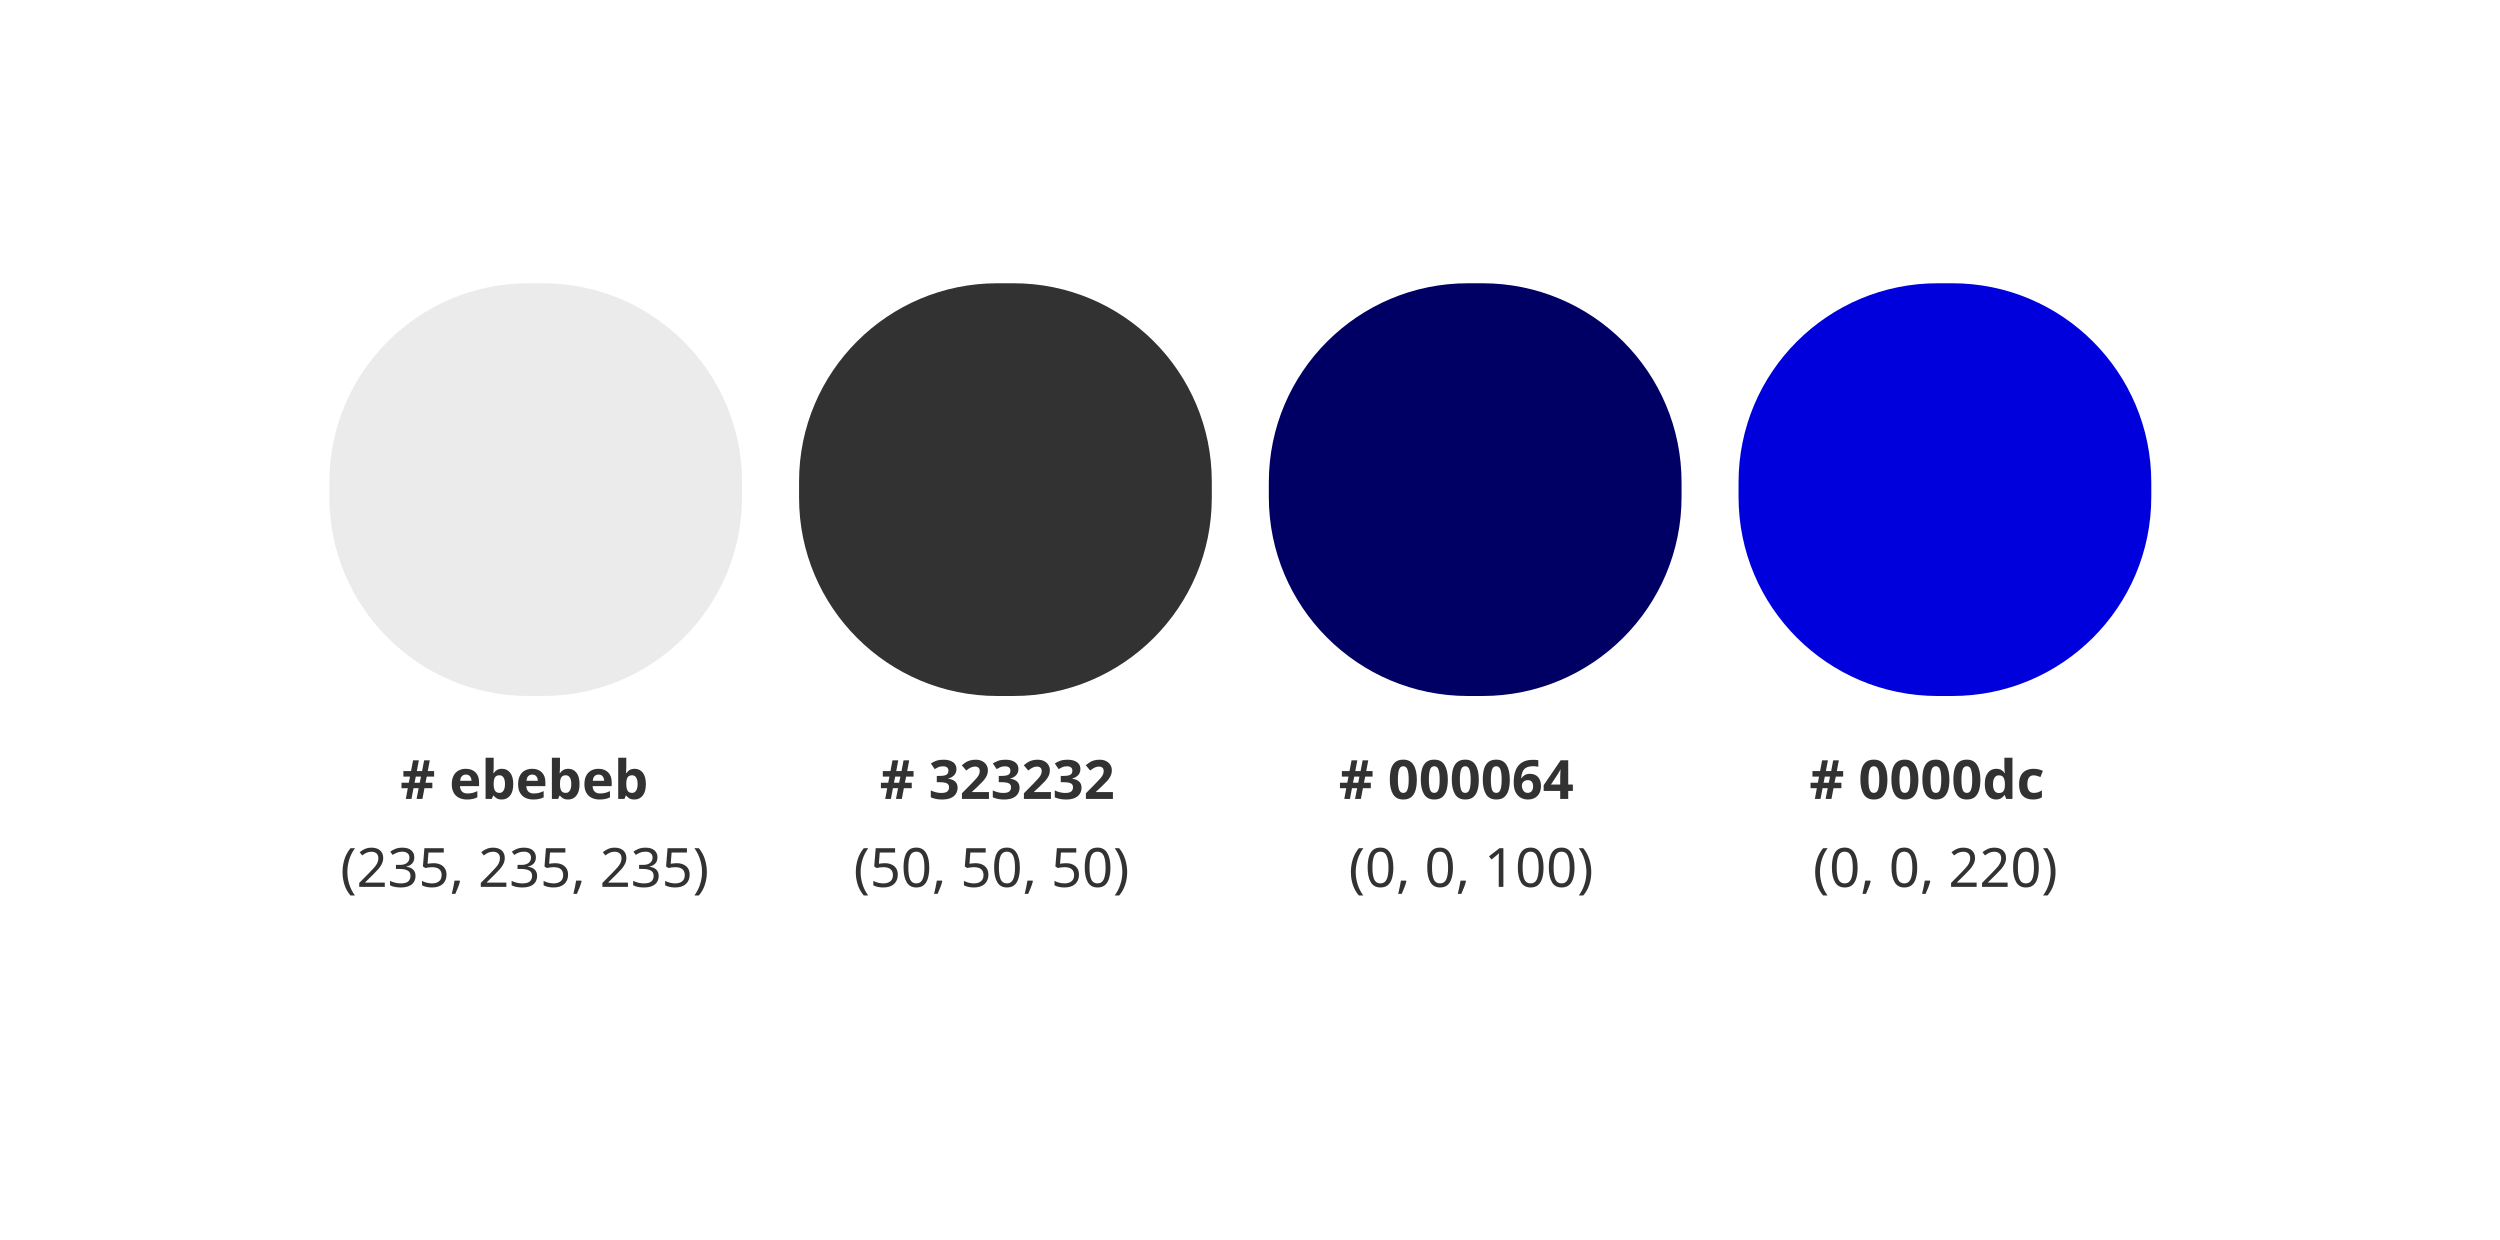
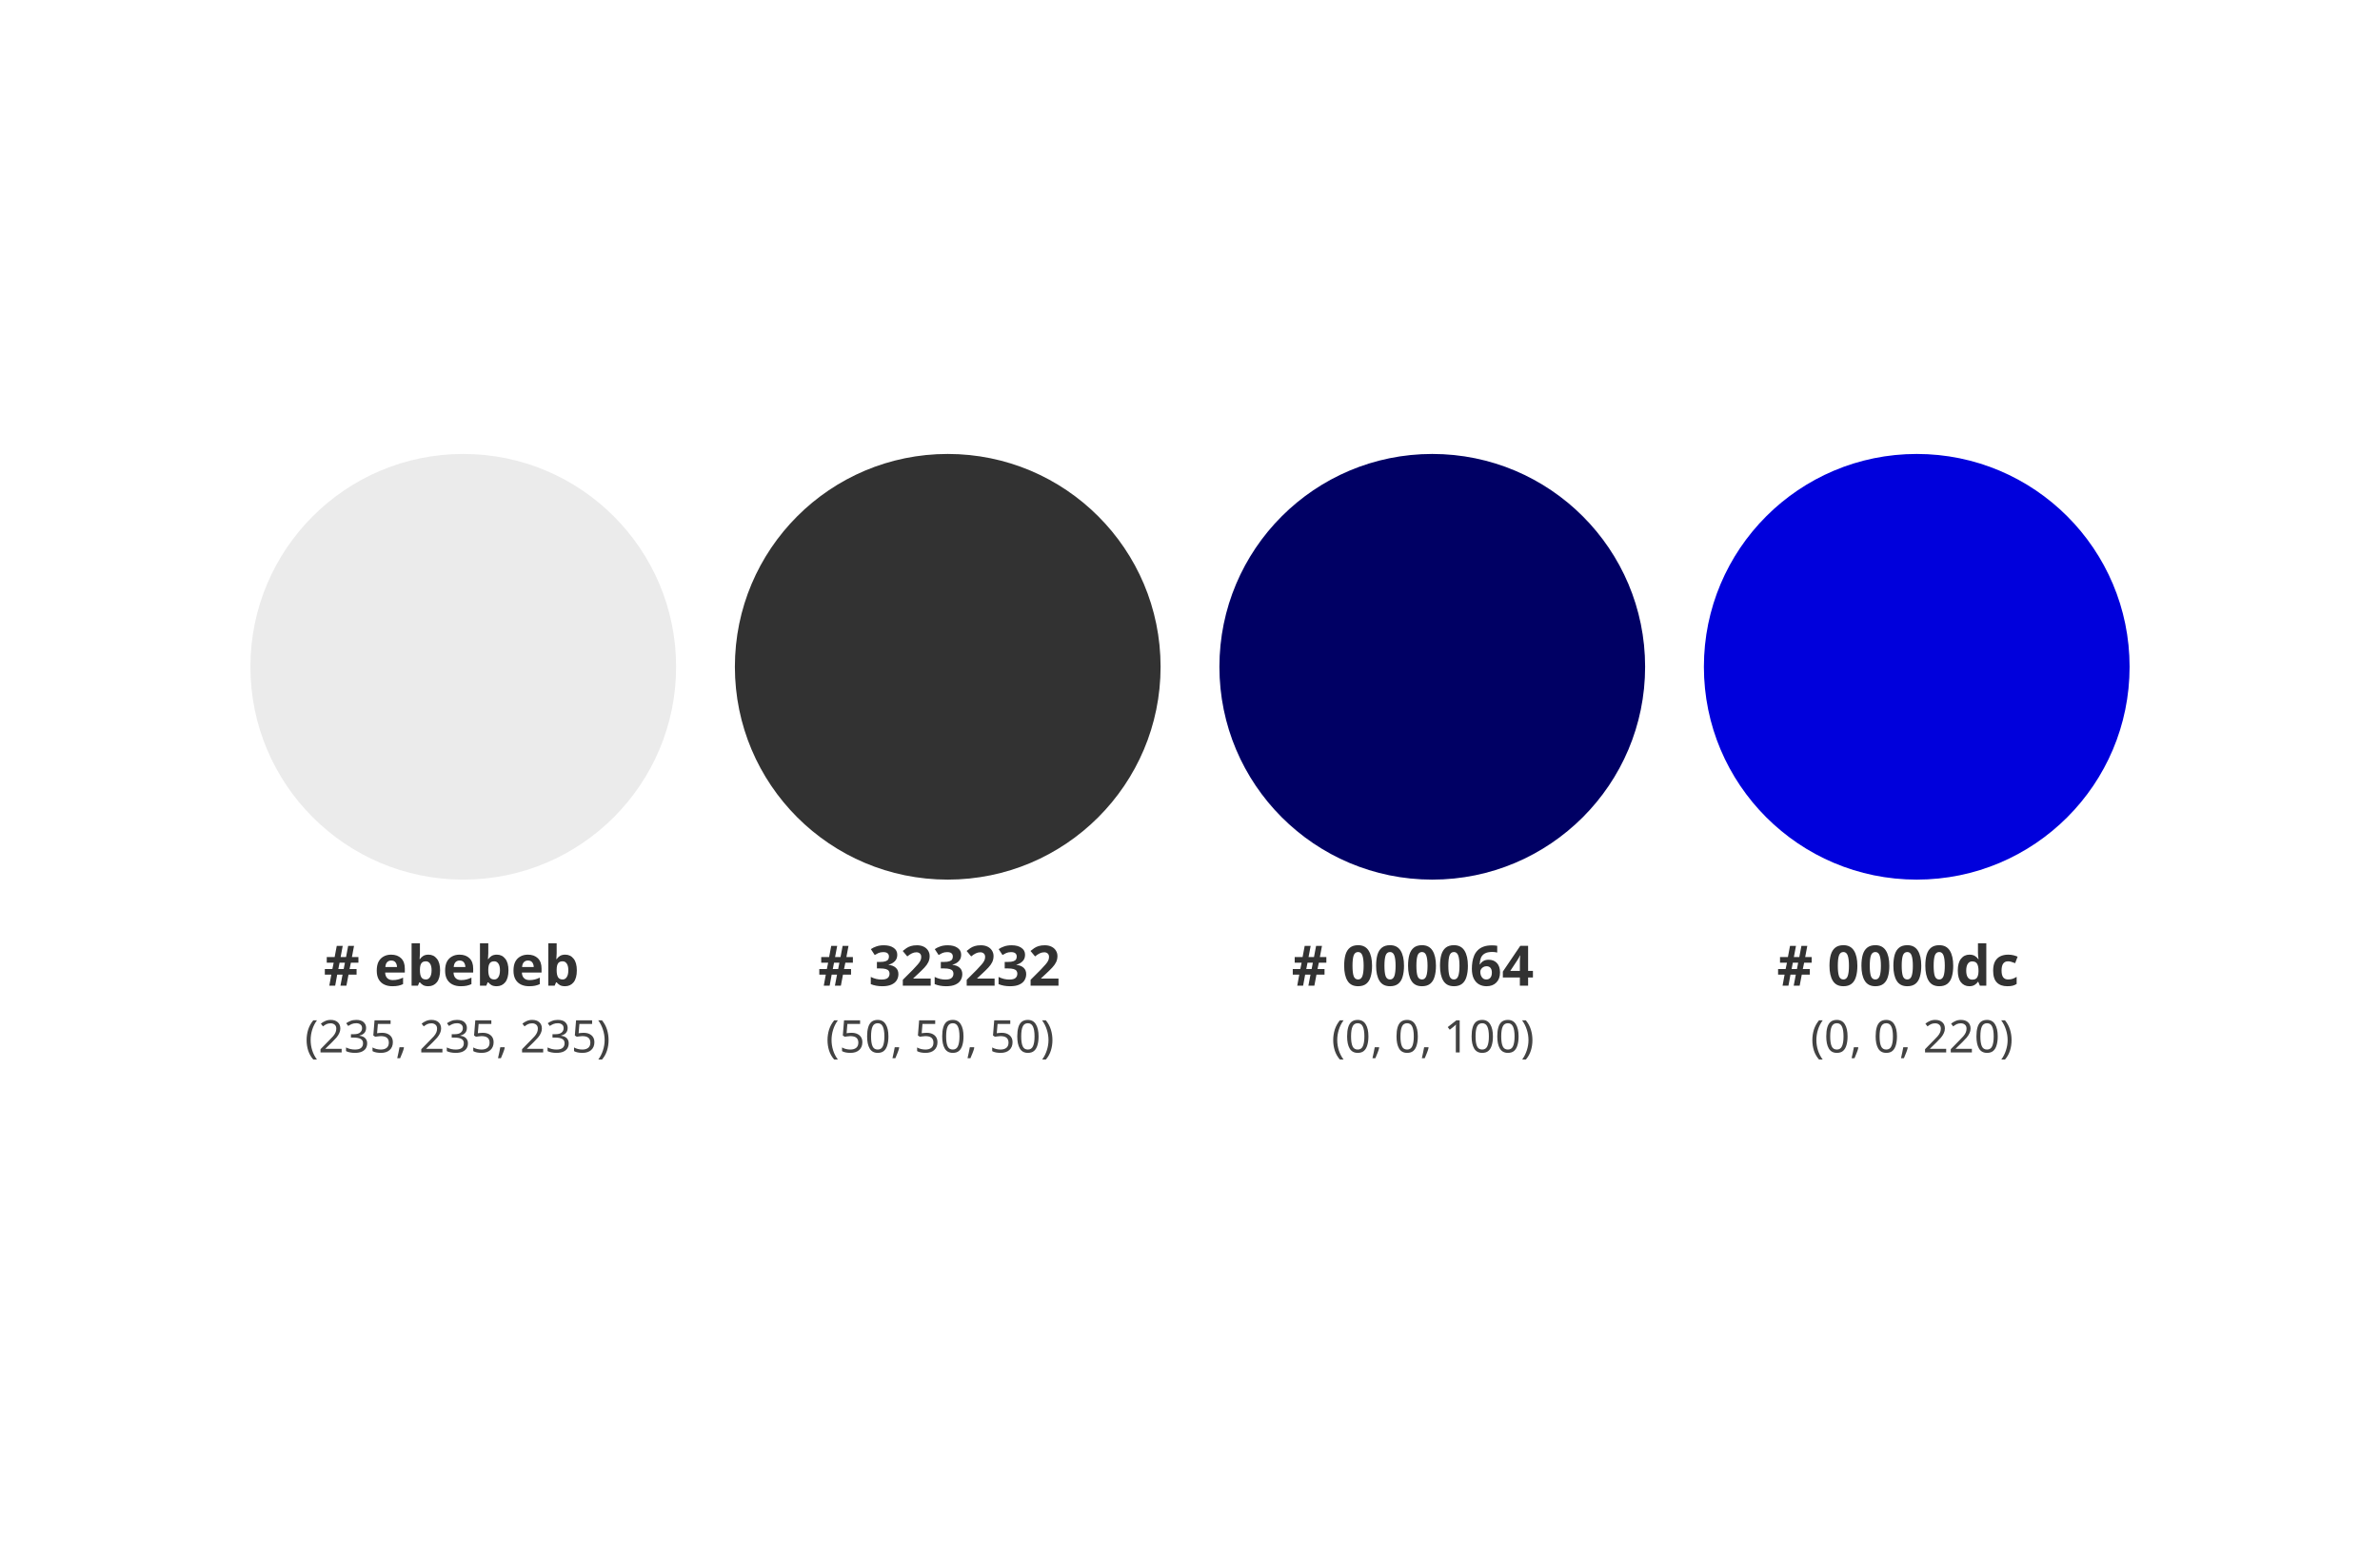
- <svg xmlns="http://www.w3.org/2000/svg" id="Layer_5" data-name="Layer 5" viewBox="0 0 614.19 304.51">
+ <svg xmlns="http://www.w3.org/2000/svg" id="Layer_2" data-name="Layer 2" viewBox="0 0 424 275">
  <defs>
    <style>
-       .cls-1 {
-         font-family: Poppins-Bold, Poppins;
-         font-weight: 700;
-       }
- 
      .cls-1, .cls-2 {
-         font-size: 13.31px;
-       }
- 
-       .cls-1, .cls-2, .cls-3 {
        fill: #323232;
      }

-       .cls-2 {
-         font-family: Poppins-Regular, Poppins;
+       .cls-3 {
+         fill: #0000dc;
      }

      .cls-4 {
-         fill: #0000dc;
+         fill: #ebebeb;
      }

      .cls-5 {
-         fill: #ebebeb;
+         fill: #000064;
      }

      .cls-6 {
-         fill: #000064;
+         fill: none;
+       }
+ 
+       .cls-7 {
+         fill: #424242;
+         font-family: Poppins-Light, Poppins;
+         font-size: 8px;
+         font-weight: 300;
+       }
+ 
+       .cls-2 {
+         font-family: Poppins-Bold, Poppins;
+         font-size: 9.95px;
+         font-weight: 700;
      }
    </style>
  </defs>
-   <g>
-     <rect class="cls-5" x="80.91" y="69.59" width="101.4" height="101.4" rx="48.91" ry="48.91" />
-     <text class="cls-1" transform="translate(98.34 196.28)">
-       <tspan x="0" y="0"># ebebeb</tspan>
-     </text>
-     <text class="cls-2" transform="translate(83.62 217.89)">
-       <tspan x="0" y="0">(235, 235, 235)</tspan>
-     </text>
+   <g id="OBJECTS">
+     <rect class="cls-6" width="424" height="275" />
  </g>
-   <g>
-     <rect class="cls-3" x="196.31" y="69.59" width="101.4" height="101.4" rx="48.7" ry="48.7" />
-     <text class="cls-1" transform="translate(216.12 196.28)">
-       <tspan x="0" y="0"># 323232</tspan>
-     </text>
-     <text class="cls-2" transform="translate(209.72 217.89)">
-       <tspan x="0" y="0">(50, 50, 50)</tspan>
-     </text>
-   </g>
-   <g>
-     <rect class="cls-6" x="311.72" y="69.59" width="101.4" height="101.4" rx="48.91" ry="48.91" />
-     <text class="cls-1" transform="translate(328.9 196.28)">
-       <tspan x="0" y="0"># 000064</tspan>
-     </text>
-     <text class="cls-2" transform="translate(331.35 217.89)">
-       <tspan x="0" y="0">(0, 0, 100)</tspan>
-     </text>
-   </g>
-   <g>
-     <rect class="cls-4" x="427.12" y="69.59" width="101.4" height="101.4" rx="48.91" ry="48.91" />
-     <text class="cls-1" transform="translate(444.51 196.28)">
-       <tspan x="0" y="0"># 0000dc</tspan>
-     </text>
-     <text class="cls-2" transform="translate(445.41 217.89)">
-       <tspan x="0" y="0">(0, 0, 220)</tspan>
-     </text>
+   <g id="Layer_5" data-name="Layer 5">
+     <g>
+       <rect class="cls-4" x="44.61" y="80.88" width="75.84" height="75.84" rx="37.92" ry="37.92" />
+       <text class="cls-2" transform="translate(57.65 175.62)">
+         <tspan x="0" y="0"># ebebeb</tspan>
+       </text>
+       <text class="cls-7" transform="translate(54.31 187.51)">
+         <tspan x="0" y="0">(235, 235, 235)</tspan>
+       </text>
+       <rect class="cls-1" x="130.92" y="80.88" width="75.84" height="75.84" rx="37.92" ry="37.92" />
+       <text class="cls-2" transform="translate(145.74 175.62)">
+         <tspan x="0" y="0"># 323232</tspan>
+       </text>
+       <text class="cls-7" transform="translate(147.11 187.51)">
+         <tspan x="0" y="0">(50, 50, 50)</tspan>
+       </text>
+       <rect class="cls-5" x="217.24" y="80.88" width="75.84" height="75.84" rx="37.92" ry="37.92" />
+       <text class="cls-2" transform="translate(230.09 175.62)">
+         <tspan x="0" y="0"># 000064</tspan>
+       </text>
+       <text class="cls-7" transform="translate(237.2 187.51)">
+         <tspan x="0" y="0">(0, 0, 100)</tspan>
+       </text>
+       <rect class="cls-3" x="303.55" y="80.88" width="75.84" height="75.84" rx="37.92" ry="37.92" />
+       <text class="cls-2" transform="translate(316.55 175.62)">
+         <tspan x="0" y="0"># 0000dc</tspan>
+       </text>
+       <text class="cls-7" transform="translate(322.56 187.51)">
+         <tspan x="0" y="0">(0, 0, 220)</tspan>
+       </text>
+     </g>
  </g>
</svg>
